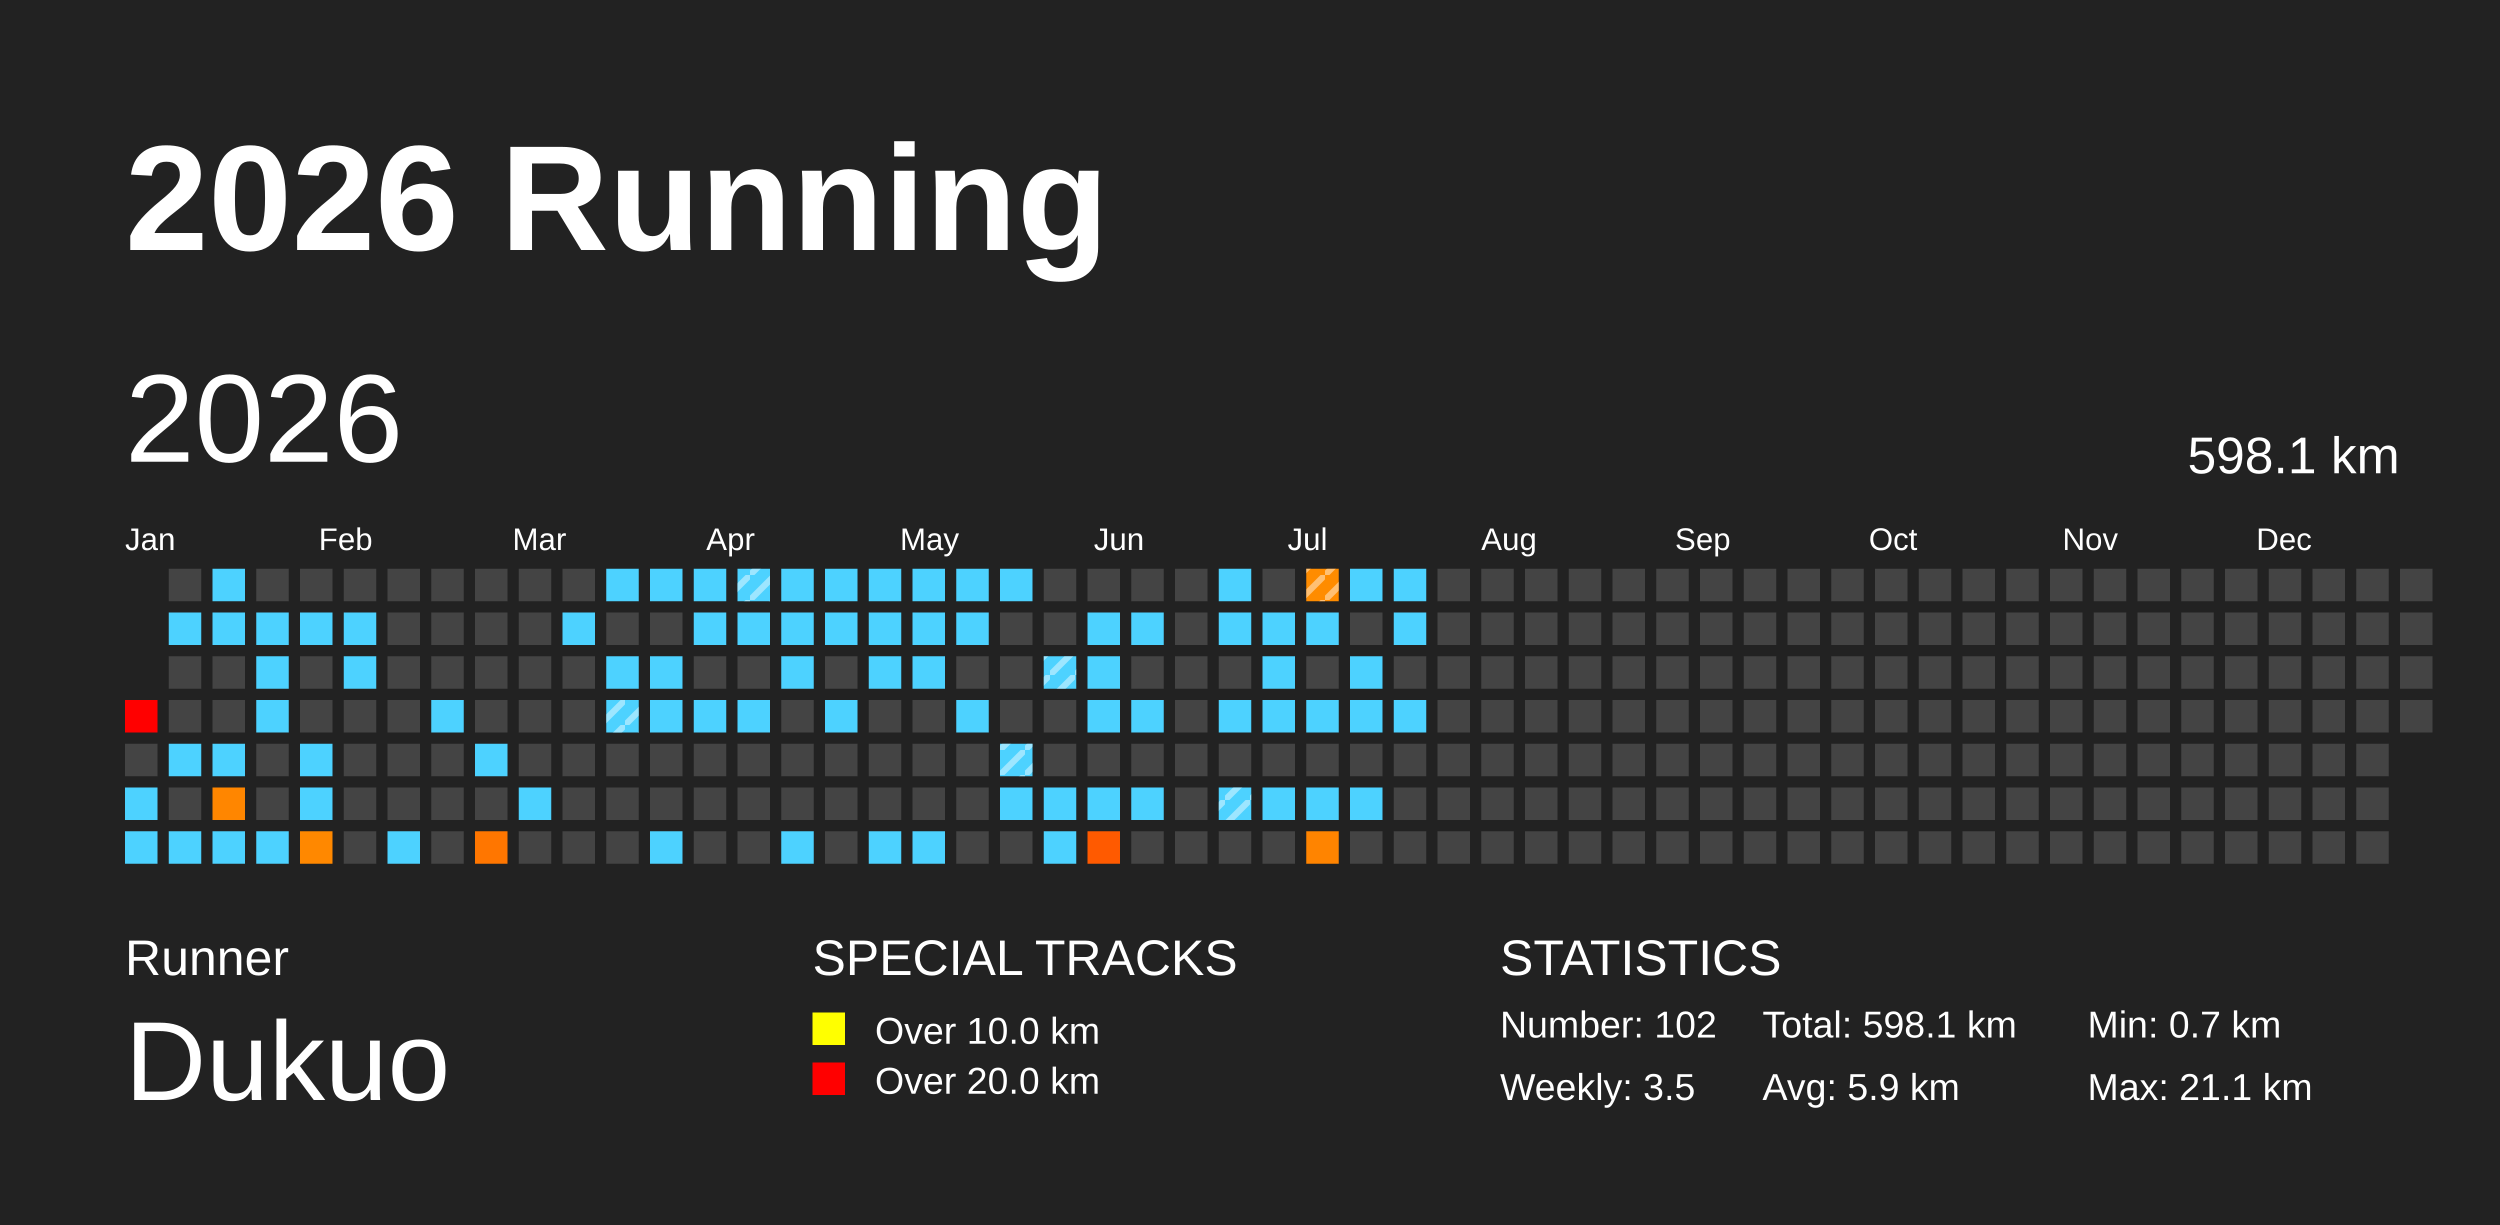
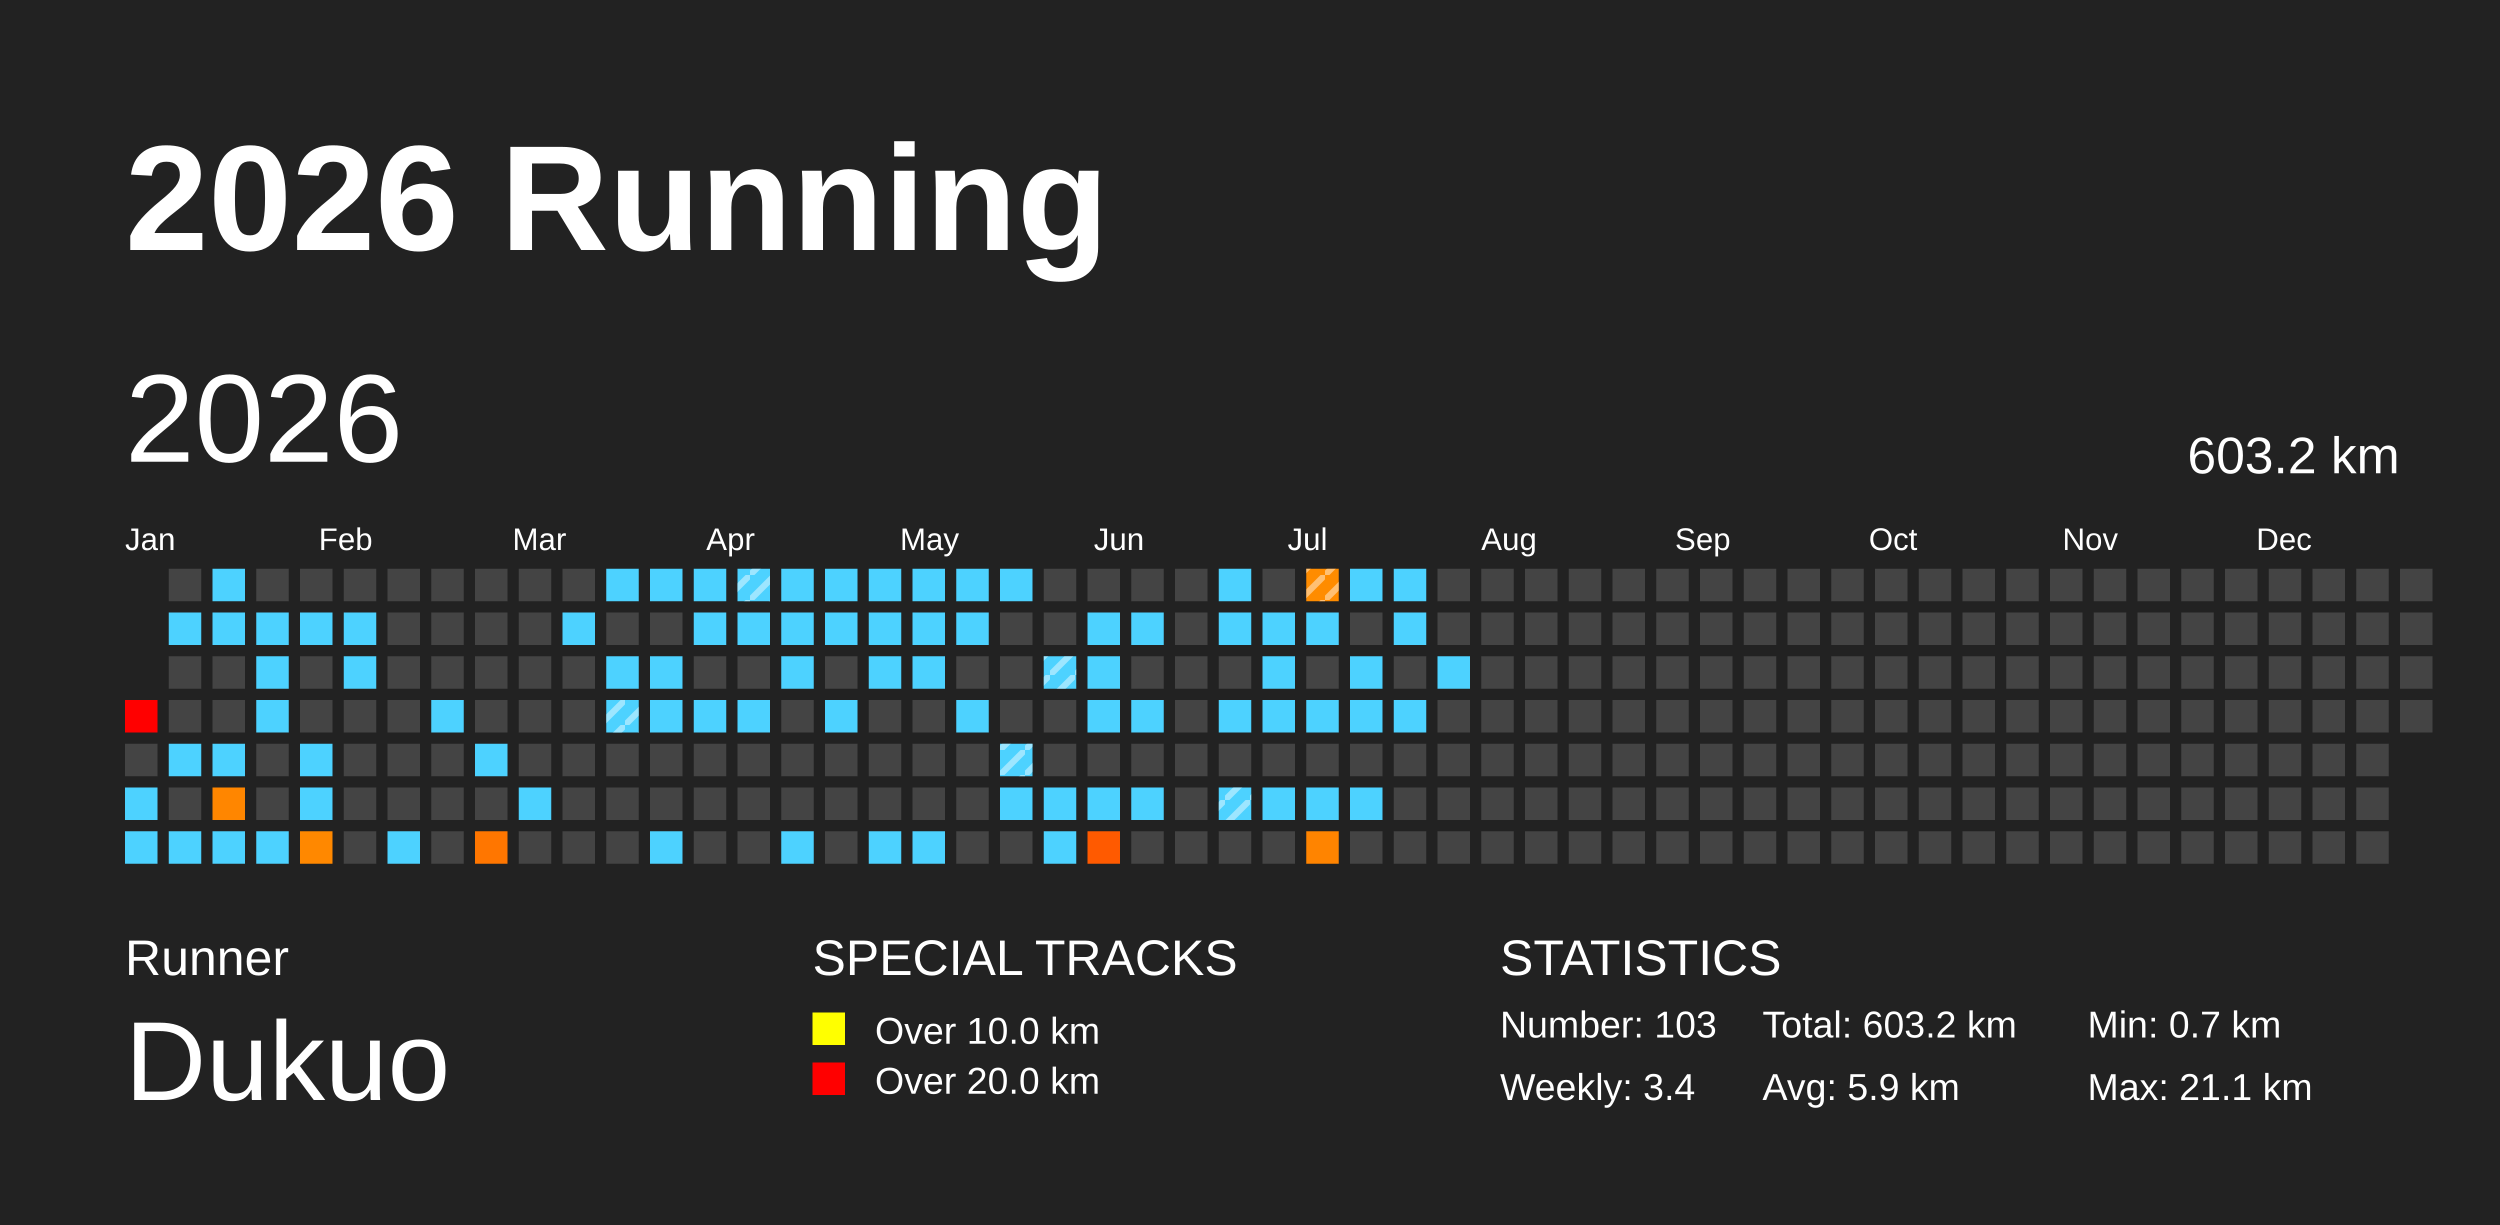
<svg xmlns="http://www.w3.org/2000/svg" baseProfile="full" height="98mm" version="1.1" viewBox="0,0,200,98" width="200mm">
  <defs>
    <pattern height="2" id="indoor-stripe" patternUnits="userSpaceOnUse" width="2">
      <line stroke="white" stroke-opacity="0.45" stroke-width="0.5" x1="0" x2="2" y1="2" y2="0" />
    </pattern>
  </defs>
  <rect fill="#222222" height="98" width="200" x="0" y="0" />
  <text fill="#FFFFFF" style="font-size:12px; font-family:Arial; font-weight:bold;" x="10" y="20">2026 Running</text>
  <text fill="#FFFFFF" style="font-size:4px; font-family:Arial" x="10" y="78">Runner</text>
  <text fill="#FFFFFF" style="font-size:9px; font-family:Arial" x="10" y="88">Dukuo</text>
  <text fill="#FFFFFF" style="font-size:4px; font-family:Arial" x="65" y="78">SPECIAL TRACKS</text>
  <rect fill="yellow" height="2.6" width="2.6" x="65" y="81" />
  <text fill="#FFFFFF" style="font-size:3px; font-family:Arial" x="70" y="83.5">Over 10.0 km</text>
  <rect fill="red" height="2.6" width="2.6" x="65" y="85" />
  <text fill="#FFFFFF" style="font-size:3px; font-family:Arial" x="70" y="87.5">Over 20.0 km</text>
  <text fill="#FFFFFF" style="font-size:4px; font-family:Arial" x="120" y="78">STATISTICS</text>
-   <text fill="#FFFFFF" style="font-size:3px; font-family:Arial" x="120" y="83">Number: 102</text>
-   <text fill="#FFFFFF" style="font-size:3px; font-family:Arial" x="120" y="88">Weekly: 3.5</text>
-   <text fill="#FFFFFF" style="font-size:3px; font-family:Arial" x="141" y="83">Total: 598.1 km</text>
+   <text fill="#FFFFFF" style="font-size:3px; font-family:Arial" x="120" y="83">Number: 103</text>
+   <text fill="#FFFFFF" style="font-size:3px; font-family:Arial" x="120" y="88">Weekly: 3.4</text>
+   <text fill="#FFFFFF" style="font-size:3px; font-family:Arial" x="141" y="83">Total: 603.2 km</text>
  <text fill="#FFFFFF" style="font-size:3px; font-family:Arial" x="141" y="88">Avg: 5.9 km</text>
  <text fill="#FFFFFF" style="font-size:3px; font-family:Arial" x="167" y="83">Min: 0.7 km</text>
  <text fill="#FFFFFF" style="font-size:3px; font-family:Arial" x="167" y="88">Max: 21.1 km</text>
  <text dominant-baseline="hanging" fill="#FFFFFF" style="font-size:10.0px; font-family:Arial;" x="10" y="30">2026</text>
-   <text dominant-baseline="hanging" fill="#FFFFFF" style="font-size:4.125px; font-family:Arial;" x="175" y="35">598.1 km</text>
+   <text dominant-baseline="hanging" fill="#FFFFFF" style="font-size:4.125px; font-family:Arial;" x="175" y="35">603.2 km</text>
  <text fill="#FFFFFF" style="font-size:2.5px; font-family:Arial" x="10.0" y="44">Jan</text>
  <text fill="#FFFFFF" style="font-size:2.5px; font-family:Arial" x="25.5" y="44">Feb</text>
  <text fill="#FFFFFF" style="font-size:2.5px; font-family:Arial" x="41.0" y="44">Mar</text>
  <text fill="#FFFFFF" style="font-size:2.5px; font-family:Arial" x="56.5" y="44">Apr</text>
  <text fill="#FFFFFF" style="font-size:2.5px; font-family:Arial" x="72.0" y="44">May</text>
  <text fill="#FFFFFF" style="font-size:2.5px; font-family:Arial" x="87.5" y="44">Jun</text>
  <text fill="#FFFFFF" style="font-size:2.5px; font-family:Arial" x="103.0" y="44">Jul</text>
  <text fill="#FFFFFF" style="font-size:2.5px; font-family:Arial" x="118.5" y="44">Aug</text>
  <text fill="#FFFFFF" style="font-size:2.5px; font-family:Arial" x="134.0" y="44">Sep</text>
  <text fill="#FFFFFF" style="font-size:2.5px; font-family:Arial" x="149.5" y="44">Oct</text>
  <text fill="#FFFFFF" style="font-size:2.5px; font-family:Arial" x="165.0" y="44">Nov</text>
  <text fill="#FFFFFF" style="font-size:2.5px; font-family:Arial" x="180.5" y="44">Dec</text>
  <rect fill="red" height="2.6" width="2.6" x="10.0" y="56.0" />
  <rect fill="#444444" height="2.6" width="2.6" x="10.0" y="59.5" />
  <rect fill="#4dd2ff" height="2.6" width="2.6" x="10.0" y="63.0" />
  <rect fill="#4dd2ff" height="2.6" width="2.6" x="10.0" y="66.5" />
  <rect fill="#444444" height="2.6" width="2.6" x="13.5" y="45.5" />
  <rect fill="#4dd2ff" height="2.6" width="2.6" x="13.5" y="49.0" />
  <rect fill="#444444" height="2.6" width="2.6" x="13.5" y="52.5" />
  <rect fill="#444444" height="2.6" width="2.6" x="13.5" y="56.0" />
  <rect fill="#4dd2ff" height="2.6" width="2.6" x="13.5" y="59.5" />
  <rect fill="#444444" height="2.6" width="2.6" x="13.5" y="63.0" />
  <rect fill="#4dd2ff" height="2.6" width="2.6" x="13.5" y="66.5" />
  <rect fill="#4dd2ff" height="2.6" width="2.6" x="17.0" y="45.5" />
  <rect fill="#4dd2ff" height="2.6" width="2.6" x="17.0" y="49.0" />
  <rect fill="#444444" height="2.6" width="2.6" x="17.0" y="52.5" />
  <rect fill="#444444" height="2.6" width="2.6" x="17.0" y="56.0" />
  <rect fill="#4dd2ff" height="2.6" width="2.6" x="17.0" y="59.5" />
  <rect fill="#ff8600" height="2.6" width="2.6" x="17.0" y="63.0" />
  <rect fill="#4dd2ff" height="2.6" width="2.6" x="17.0" y="66.5" />
  <rect fill="#444444" height="2.6" width="2.6" x="20.5" y="45.5" />
  <rect fill="#4dd2ff" height="2.6" width="2.6" x="20.5" y="49.0" />
  <rect fill="#4dd2ff" height="2.6" width="2.6" x="20.5" y="52.5" />
  <rect fill="#4dd2ff" height="2.6" width="2.6" x="20.5" y="56.0" />
  <rect fill="#444444" height="2.6" width="2.6" x="20.5" y="59.5" />
  <rect fill="#444444" height="2.6" width="2.6" x="20.5" y="63.0" />
  <rect fill="#4dd2ff" height="2.6" width="2.6" x="20.5" y="66.5" />
  <rect fill="#444444" height="2.6" width="2.6" x="24.0" y="45.5" />
  <rect fill="#4dd2ff" height="2.6" width="2.6" x="24.0" y="49.0" />
  <rect fill="#444444" height="2.6" width="2.6" x="24.0" y="52.5" />
  <rect fill="#444444" height="2.6" width="2.6" x="24.0" y="56.0" />
  <rect fill="#4dd2ff" height="2.6" width="2.6" x="24.0" y="59.5" />
  <rect fill="#4dd2ff" height="2.6" width="2.6" x="24.0" y="63.0" />
  <rect fill="#ff8800" height="2.6" width="2.6" x="24.0" y="66.5" />
  <rect fill="#444444" height="2.6" width="2.6" x="27.5" y="45.5" />
  <rect fill="#4dd2ff" height="2.6" width="2.6" x="27.5" y="49.0" />
  <rect fill="#4dd2ff" height="2.6" width="2.6" x="27.5" y="52.5" />
  <rect fill="#444444" height="2.6" width="2.6" x="27.5" y="56.0" />
  <rect fill="#444444" height="2.6" width="2.6" x="27.5" y="59.5" />
  <rect fill="#444444" height="2.6" width="2.6" x="27.5" y="63.0" />
  <rect fill="#444444" height="2.6" width="2.6" x="27.5" y="66.5" />
  <rect fill="#444444" height="2.6" width="2.6" x="31.0" y="45.5" />
  <rect fill="#444444" height="2.6" width="2.6" x="31.0" y="49.0" />
  <rect fill="#444444" height="2.6" width="2.6" x="31.0" y="52.5" />
  <rect fill="#444444" height="2.6" width="2.6" x="31.0" y="56.0" />
  <rect fill="#444444" height="2.6" width="2.6" x="31.0" y="59.5" />
  <rect fill="#444444" height="2.6" width="2.6" x="31.0" y="63.0" />
  <rect fill="#4dd2ff" height="2.6" width="2.6" x="31.0" y="66.5" />
  <rect fill="#444444" height="2.6" width="2.6" x="34.5" y="45.5" />
  <rect fill="#444444" height="2.6" width="2.6" x="34.5" y="49.0" />
  <rect fill="#444444" height="2.6" width="2.6" x="34.5" y="52.5" />
  <rect fill="#4dd2ff" height="2.6" width="2.6" x="34.5" y="56.0" />
  <rect fill="#444444" height="2.6" width="2.6" x="34.5" y="59.5" />
  <rect fill="#444444" height="2.6" width="2.6" x="34.5" y="63.0" />
  <rect fill="#444444" height="2.6" width="2.6" x="34.5" y="66.5" />
  <rect fill="#444444" height="2.6" width="2.6" x="38.0" y="45.5" />
  <rect fill="#444444" height="2.6" width="2.6" x="38.0" y="49.0" />
  <rect fill="#444444" height="2.6" width="2.6" x="38.0" y="52.5" />
  <rect fill="#444444" height="2.6" width="2.6" x="38.0" y="56.0" />
  <rect fill="#4dd2ff" height="2.6" width="2.6" x="38.0" y="59.5" />
  <rect fill="#444444" height="2.6" width="2.6" x="38.0" y="63.0" />
  <rect fill="#ff7600" height="2.6" width="2.6" x="38.0" y="66.5" />
  <rect fill="#444444" height="2.6" width="2.6" x="41.5" y="45.5" />
  <rect fill="#444444" height="2.6" width="2.6" x="41.5" y="49.0" />
  <rect fill="#444444" height="2.6" width="2.6" x="41.5" y="52.5" />
  <rect fill="#444444" height="2.6" width="2.6" x="41.5" y="56.0" />
  <rect fill="#444444" height="2.6" width="2.6" x="41.5" y="59.5" />
  <rect fill="#4dd2ff" height="2.6" width="2.6" x="41.5" y="63.0" />
  <rect fill="#444444" height="2.6" width="2.6" x="41.5" y="66.5" />
  <rect fill="#444444" height="2.6" width="2.6" x="45.0" y="45.5" />
  <rect fill="#4dd2ff" height="2.6" width="2.6" x="45.0" y="49.0" />
  <rect fill="#444444" height="2.6" width="2.6" x="45.0" y="52.5" />
  <rect fill="#444444" height="2.6" width="2.6" x="45.0" y="56.0" />
  <rect fill="#444444" height="2.6" width="2.6" x="45.0" y="59.5" />
  <rect fill="#444444" height="2.6" width="2.6" x="45.0" y="63.0" />
  <rect fill="#444444" height="2.6" width="2.6" x="45.0" y="66.5" />
  <rect fill="#4dd2ff" height="2.6" width="2.6" x="48.5" y="45.5" />
  <rect fill="#444444" height="2.6" width="2.6" x="48.5" y="49.0" />
  <rect fill="#4dd2ff" height="2.6" width="2.6" x="48.5" y="52.5" />
  <rect fill="#4dd2ff" height="2.6" width="2.6" x="48.5" y="56.0" />
  <rect fill="url(#indoor-stripe)" height="2.6" style="pointer-events: none;" width="2.6" x="48.5" y="56.0" />
  <rect fill="#444444" height="2.6" width="2.6" x="48.5" y="59.5" />
  <rect fill="#444444" height="2.6" width="2.6" x="48.5" y="63.0" />
  <rect fill="#444444" height="2.6" width="2.6" x="48.5" y="66.5" />
  <rect fill="#4dd2ff" height="2.6" width="2.6" x="52.0" y="45.5" />
  <rect fill="#444444" height="2.6" width="2.6" x="52.0" y="49.0" />
  <rect fill="#4dd2ff" height="2.6" width="2.6" x="52.0" y="52.5" />
  <rect fill="#4dd2ff" height="2.6" width="2.6" x="52.0" y="56.0" />
  <rect fill="#444444" height="2.6" width="2.6" x="52.0" y="59.5" />
  <rect fill="#444444" height="2.6" width="2.6" x="52.0" y="63.0" />
  <rect fill="#4dd2ff" height="2.6" width="2.6" x="52.0" y="66.5" />
  <rect fill="#4dd2ff" height="2.6" width="2.6" x="55.5" y="45.5" />
  <rect fill="#4dd2ff" height="2.6" width="2.6" x="55.5" y="49.0" />
  <rect fill="#444444" height="2.6" width="2.6" x="55.5" y="52.5" />
  <rect fill="#4dd2ff" height="2.6" width="2.6" x="55.5" y="56.0" />
  <rect fill="#444444" height="2.6" width="2.6" x="55.5" y="59.5" />
  <rect fill="#444444" height="2.6" width="2.6" x="55.5" y="63.0" />
  <rect fill="#444444" height="2.6" width="2.6" x="55.5" y="66.5" />
  <rect fill="#4dd2ff" height="2.6" width="2.6" x="59.0" y="45.5" />
  <rect fill="url(#indoor-stripe)" height="2.6" style="pointer-events: none;" width="2.6" x="59.0" y="45.5" />
  <rect fill="#4dd2ff" height="2.6" width="2.6" x="59.0" y="49.0" />
  <rect fill="#444444" height="2.6" width="2.6" x="59.0" y="52.5" />
  <rect fill="#4dd2ff" height="2.6" width="2.6" x="59.0" y="56.0" />
  <rect fill="#444444" height="2.6" width="2.6" x="59.0" y="59.5" />
  <rect fill="#444444" height="2.6" width="2.6" x="59.0" y="63.0" />
  <rect fill="#444444" height="2.6" width="2.6" x="59.0" y="66.5" />
  <rect fill="#4dd2ff" height="2.6" width="2.6" x="62.5" y="45.5" />
  <rect fill="#4dd2ff" height="2.6" width="2.6" x="62.5" y="49.0" />
  <rect fill="#4dd2ff" height="2.6" width="2.6" x="62.5" y="52.5" />
  <rect fill="#444444" height="2.6" width="2.6" x="62.5" y="56.0" />
  <rect fill="#444444" height="2.6" width="2.6" x="62.5" y="59.5" />
  <rect fill="#444444" height="2.6" width="2.6" x="62.5" y="63.0" />
  <rect fill="#4dd2ff" height="2.6" width="2.6" x="62.5" y="66.5" />
  <rect fill="#4dd2ff" height="2.6" width="2.6" x="66.0" y="45.5" />
  <rect fill="#4dd2ff" height="2.6" width="2.6" x="66.0" y="49.0" />
  <rect fill="#444444" height="2.6" width="2.6" x="66.0" y="52.5" />
  <rect fill="#4dd2ff" height="2.6" width="2.6" x="66.0" y="56.0" />
  <rect fill="#444444" height="2.6" width="2.6" x="66.0" y="59.5" />
  <rect fill="#444444" height="2.6" width="2.6" x="66.0" y="63.0" />
  <rect fill="#444444" height="2.6" width="2.6" x="66.0" y="66.5" />
  <rect fill="#4dd2ff" height="2.6" width="2.6" x="69.5" y="45.5" />
  <rect fill="#4dd2ff" height="2.6" width="2.6" x="69.5" y="49.0" />
  <rect fill="#4dd2ff" height="2.6" width="2.6" x="69.5" y="52.5" />
  <rect fill="#444444" height="2.6" width="2.6" x="69.5" y="56.0" />
  <rect fill="#444444" height="2.6" width="2.6" x="69.5" y="59.5" />
  <rect fill="#444444" height="2.6" width="2.6" x="69.5" y="63.0" />
  <rect fill="#4dd2ff" height="2.6" width="2.6" x="69.5" y="66.5" />
  <rect fill="#4dd2ff" height="2.6" width="2.6" x="73.0" y="45.5" />
  <rect fill="#4dd2ff" height="2.6" width="2.6" x="73.0" y="49.0" />
  <rect fill="#4dd2ff" height="2.6" width="2.6" x="73.0" y="52.5" />
  <rect fill="#444444" height="2.6" width="2.6" x="73.0" y="56.0" />
  <rect fill="#444444" height="2.6" width="2.6" x="73.0" y="59.5" />
  <rect fill="#444444" height="2.6" width="2.6" x="73.0" y="63.0" />
  <rect fill="#4dd2ff" height="2.6" width="2.6" x="73.0" y="66.5" />
  <rect fill="#4dd2ff" height="2.6" width="2.6" x="76.5" y="45.5" />
  <rect fill="#4dd2ff" height="2.6" width="2.6" x="76.5" y="49.0" />
  <rect fill="#444444" height="2.6" width="2.6" x="76.5" y="52.5" />
  <rect fill="#4dd2ff" height="2.6" width="2.6" x="76.5" y="56.0" />
  <rect fill="#444444" height="2.6" width="2.6" x="76.5" y="59.5" />
  <rect fill="#444444" height="2.6" width="2.6" x="76.5" y="63.0" />
  <rect fill="#444444" height="2.6" width="2.6" x="76.5" y="66.5" />
  <rect fill="#4dd2ff" height="2.6" width="2.6" x="80.0" y="45.5" />
  <rect fill="#444444" height="2.6" width="2.6" x="80.0" y="49.0" />
  <rect fill="#444444" height="2.6" width="2.6" x="80.0" y="52.5" />
  <rect fill="#444444" height="2.6" width="2.6" x="80.0" y="56.0" />
  <rect fill="#4dd2ff" height="2.6" width="2.6" x="80.0" y="59.5" />
  <rect fill="url(#indoor-stripe)" height="2.6" style="pointer-events: none;" width="2.6" x="80.0" y="59.5" />
  <rect fill="#4dd2ff" height="2.6" width="2.6" x="80.0" y="63.0" />
  <rect fill="#444444" height="2.6" width="2.6" x="80.0" y="66.5" />
  <rect fill="#444444" height="2.6" width="2.6" x="83.5" y="45.5" />
  <rect fill="#444444" height="2.6" width="2.6" x="83.5" y="49.0" />
  <rect fill="#4dd2ff" height="2.6" width="2.6" x="83.5" y="52.5" />
  <rect fill="url(#indoor-stripe)" height="2.6" style="pointer-events: none;" width="2.6" x="83.5" y="52.5" />
  <rect fill="#444444" height="2.6" width="2.6" x="83.5" y="56.0" />
  <rect fill="#444444" height="2.6" width="2.6" x="83.5" y="59.5" />
  <rect fill="#4dd2ff" height="2.6" width="2.6" x="83.5" y="63.0" />
  <rect fill="#4dd2ff" height="2.6" width="2.6" x="83.5" y="66.5" />
  <rect fill="#444444" height="2.6" width="2.6" x="87.0" y="45.5" />
  <rect fill="#4dd2ff" height="2.6" width="2.6" x="87.0" y="49.0" />
  <rect fill="#4dd2ff" height="2.6" width="2.6" x="87.0" y="52.5" />
  <rect fill="#4dd2ff" height="2.6" width="2.6" x="87.0" y="56.0" />
  <rect fill="#444444" height="2.6" width="2.6" x="87.0" y="59.5" />
  <rect fill="#4dd2ff" height="2.6" width="2.6" x="87.0" y="63.0" />
  <rect fill="#ff5a00" height="2.6" width="2.6" x="87.0" y="66.5" />
  <rect fill="#444444" height="2.6" width="2.6" x="90.5" y="45.5" />
  <rect fill="#4dd2ff" height="2.6" width="2.6" x="90.5" y="49.0" />
  <rect fill="#444444" height="2.6" width="2.6" x="90.5" y="52.5" />
  <rect fill="#4dd2ff" height="2.6" width="2.6" x="90.5" y="56.0" />
  <rect fill="#444444" height="2.6" width="2.6" x="90.5" y="59.5" />
  <rect fill="#4dd2ff" height="2.6" width="2.6" x="90.5" y="63.0" />
  <rect fill="#444444" height="2.6" width="2.6" x="90.5" y="66.5" />
  <rect fill="#444444" height="2.6" width="2.6" x="94.0" y="45.5" />
  <rect fill="#444444" height="2.6" width="2.6" x="94.0" y="49.0" />
  <rect fill="#444444" height="2.6" width="2.6" x="94.0" y="52.5" />
  <rect fill="#444444" height="2.6" width="2.6" x="94.0" y="56.0" />
  <rect fill="#444444" height="2.6" width="2.6" x="94.0" y="59.5" />
  <rect fill="#444444" height="2.6" width="2.6" x="94.0" y="63.0" />
  <rect fill="#444444" height="2.6" width="2.6" x="94.0" y="66.5" />
  <rect fill="#4dd2ff" height="2.6" width="2.6" x="97.5" y="45.5" />
  <rect fill="#4dd2ff" height="2.6" width="2.6" x="97.5" y="49.0" />
  <rect fill="#444444" height="2.6" width="2.6" x="97.5" y="52.5" />
  <rect fill="#4dd2ff" height="2.6" width="2.6" x="97.5" y="56.0" />
  <rect fill="#444444" height="2.6" width="2.6" x="97.5" y="59.5" />
  <rect fill="#4dd2ff" height="2.6" width="2.6" x="97.5" y="63.0" />
  <rect fill="url(#indoor-stripe)" height="2.6" style="pointer-events: none;" width="2.6" x="97.5" y="63.0" />
  <rect fill="#444444" height="2.6" width="2.6" x="97.5" y="66.5" />
  <rect fill="#444444" height="2.6" width="2.6" x="101.0" y="45.5" />
  <rect fill="#4dd2ff" height="2.6" width="2.6" x="101.0" y="49.0" />
  <rect fill="#4dd2ff" height="2.6" width="2.6" x="101.0" y="52.5" />
  <rect fill="#4dd2ff" height="2.6" width="2.6" x="101.0" y="56.0" />
  <rect fill="#444444" height="2.6" width="2.6" x="101.0" y="59.5" />
  <rect fill="#4dd2ff" height="2.6" width="2.6" x="101.0" y="63.0" />
  <rect fill="#444444" height="2.6" width="2.6" x="101.0" y="66.5" />
  <rect fill="#ff8c00" height="2.6" width="2.6" x="104.5" y="45.5" />
  <rect fill="url(#indoor-stripe)" height="2.6" style="pointer-events: none;" width="2.6" x="104.5" y="45.5" />
  <rect fill="#4dd2ff" height="2.6" width="2.6" x="104.5" y="49.0" />
  <rect fill="#444444" height="2.6" width="2.6" x="104.5" y="52.5" />
  <rect fill="#4dd2ff" height="2.6" width="2.6" x="104.5" y="56.0" />
  <rect fill="#444444" height="2.6" width="2.6" x="104.5" y="59.5" />
  <rect fill="#4dd2ff" height="2.6" width="2.6" x="104.5" y="63.0" />
  <rect fill="#ff8400" height="2.6" width="2.6" x="104.5" y="66.5" />
  <rect fill="#4dd2ff" height="2.6" width="2.6" x="108.0" y="45.5" />
  <rect fill="#444444" height="2.6" width="2.6" x="108.0" y="49.0" />
  <rect fill="#4dd2ff" height="2.6" width="2.6" x="108.0" y="52.5" />
  <rect fill="#4dd2ff" height="2.6" width="2.6" x="108.0" y="56.0" />
  <rect fill="#444444" height="2.6" width="2.6" x="108.0" y="59.5" />
  <rect fill="#4dd2ff" height="2.6" width="2.6" x="108.0" y="63.0" />
  <rect fill="#444444" height="2.6" width="2.6" x="108.0" y="66.5" />
  <rect fill="#4dd2ff" height="2.6" width="2.6" x="111.5" y="45.5" />
  <rect fill="#4dd2ff" height="2.6" width="2.6" x="111.5" y="49.0" />
  <rect fill="#444444" height="2.6" width="2.6" x="111.5" y="52.5" />
  <rect fill="#4dd2ff" height="2.6" width="2.6" x="111.5" y="56.0" />
  <rect fill="#444444" height="2.6" width="2.6" x="111.5" y="59.5" />
  <rect fill="#444444" height="2.6" width="2.6" x="111.5" y="63.0" />
  <rect fill="#444444" height="2.6" width="2.6" x="111.5" y="66.5" />
  <rect fill="#444444" height="2.6" width="2.6" x="115.0" y="45.5" />
  <rect fill="#444444" height="2.6" width="2.6" x="115.0" y="49.0" />
-   <rect fill="#444444" height="2.6" width="2.6" x="115.0" y="52.5" />
+   <rect fill="#4dd2ff" height="2.6" width="2.6" x="115.0" y="52.5" />
  <rect fill="#444444" height="2.6" width="2.6" x="115.0" y="56.0" />
  <rect fill="#444444" height="2.6" width="2.6" x="115.0" y="59.5" />
  <rect fill="#444444" height="2.6" width="2.6" x="115.0" y="63.0" />
  <rect fill="#444444" height="2.6" width="2.6" x="115.0" y="66.5" />
  <rect fill="#444444" height="2.6" width="2.6" x="118.5" y="45.5" />
  <rect fill="#444444" height="2.6" width="2.6" x="118.5" y="49.0" />
  <rect fill="#444444" height="2.6" width="2.6" x="118.5" y="52.5" />
  <rect fill="#444444" height="2.6" width="2.6" x="118.5" y="56.0" />
  <rect fill="#444444" height="2.6" width="2.6" x="118.5" y="59.5" />
  <rect fill="#444444" height="2.6" width="2.6" x="118.5" y="63.0" />
  <rect fill="#444444" height="2.6" width="2.6" x="118.5" y="66.5" />
  <rect fill="#444444" height="2.6" width="2.6" x="122.0" y="45.5" />
  <rect fill="#444444" height="2.6" width="2.6" x="122.0" y="49.0" />
  <rect fill="#444444" height="2.6" width="2.6" x="122.0" y="52.5" />
  <rect fill="#444444" height="2.6" width="2.6" x="122.0" y="56.0" />
  <rect fill="#444444" height="2.6" width="2.6" x="122.0" y="59.5" />
  <rect fill="#444444" height="2.6" width="2.6" x="122.0" y="63.0" />
  <rect fill="#444444" height="2.6" width="2.6" x="122.0" y="66.5" />
  <rect fill="#444444" height="2.6" width="2.6" x="125.5" y="45.5" />
  <rect fill="#444444" height="2.6" width="2.6" x="125.5" y="49.0" />
  <rect fill="#444444" height="2.6" width="2.6" x="125.5" y="52.5" />
  <rect fill="#444444" height="2.6" width="2.6" x="125.5" y="56.0" />
  <rect fill="#444444" height="2.6" width="2.6" x="125.5" y="59.5" />
  <rect fill="#444444" height="2.6" width="2.6" x="125.5" y="63.0" />
  <rect fill="#444444" height="2.6" width="2.6" x="125.5" y="66.5" />
  <rect fill="#444444" height="2.6" width="2.6" x="129.0" y="45.5" />
  <rect fill="#444444" height="2.6" width="2.6" x="129.0" y="49.0" />
  <rect fill="#444444" height="2.6" width="2.6" x="129.0" y="52.5" />
  <rect fill="#444444" height="2.6" width="2.6" x="129.0" y="56.0" />
  <rect fill="#444444" height="2.6" width="2.6" x="129.0" y="59.5" />
  <rect fill="#444444" height="2.6" width="2.6" x="129.0" y="63.0" />
  <rect fill="#444444" height="2.6" width="2.6" x="129.0" y="66.5" />
  <rect fill="#444444" height="2.6" width="2.6" x="132.5" y="45.5" />
  <rect fill="#444444" height="2.6" width="2.6" x="132.5" y="49.0" />
  <rect fill="#444444" height="2.6" width="2.6" x="132.5" y="52.5" />
  <rect fill="#444444" height="2.6" width="2.6" x="132.5" y="56.0" />
  <rect fill="#444444" height="2.6" width="2.6" x="132.5" y="59.5" />
  <rect fill="#444444" height="2.6" width="2.6" x="132.5" y="63.0" />
  <rect fill="#444444" height="2.6" width="2.6" x="132.5" y="66.5" />
  <rect fill="#444444" height="2.6" width="2.6" x="136.0" y="45.5" />
  <rect fill="#444444" height="2.6" width="2.6" x="136.0" y="49.0" />
  <rect fill="#444444" height="2.6" width="2.6" x="136.0" y="52.5" />
  <rect fill="#444444" height="2.6" width="2.6" x="136.0" y="56.0" />
  <rect fill="#444444" height="2.6" width="2.6" x="136.0" y="59.5" />
  <rect fill="#444444" height="2.6" width="2.6" x="136.0" y="63.0" />
  <rect fill="#444444" height="2.6" width="2.6" x="136.0" y="66.5" />
  <rect fill="#444444" height="2.6" width="2.6" x="139.5" y="45.5" />
  <rect fill="#444444" height="2.6" width="2.6" x="139.5" y="49.0" />
  <rect fill="#444444" height="2.6" width="2.6" x="139.5" y="52.5" />
  <rect fill="#444444" height="2.6" width="2.6" x="139.5" y="56.0" />
  <rect fill="#444444" height="2.6" width="2.6" x="139.5" y="59.5" />
  <rect fill="#444444" height="2.6" width="2.6" x="139.5" y="63.0" />
  <rect fill="#444444" height="2.6" width="2.6" x="139.5" y="66.5" />
  <rect fill="#444444" height="2.6" width="2.6" x="143.0" y="45.5" />
  <rect fill="#444444" height="2.6" width="2.6" x="143.0" y="49.0" />
  <rect fill="#444444" height="2.6" width="2.6" x="143.0" y="52.5" />
  <rect fill="#444444" height="2.6" width="2.6" x="143.0" y="56.0" />
  <rect fill="#444444" height="2.6" width="2.6" x="143.0" y="59.5" />
  <rect fill="#444444" height="2.6" width="2.6" x="143.0" y="63.0" />
  <rect fill="#444444" height="2.6" width="2.6" x="143.0" y="66.5" />
  <rect fill="#444444" height="2.6" width="2.6" x="146.5" y="45.5" />
  <rect fill="#444444" height="2.6" width="2.6" x="146.5" y="49.0" />
  <rect fill="#444444" height="2.6" width="2.6" x="146.5" y="52.5" />
  <rect fill="#444444" height="2.6" width="2.6" x="146.5" y="56.0" />
  <rect fill="#444444" height="2.6" width="2.6" x="146.5" y="59.5" />
  <rect fill="#444444" height="2.6" width="2.6" x="146.5" y="63.0" />
  <rect fill="#444444" height="2.6" width="2.6" x="146.5" y="66.5" />
  <rect fill="#444444" height="2.6" width="2.6" x="150.0" y="45.5" />
  <rect fill="#444444" height="2.6" width="2.6" x="150.0" y="49.0" />
  <rect fill="#444444" height="2.6" width="2.6" x="150.0" y="52.5" />
  <rect fill="#444444" height="2.6" width="2.6" x="150.0" y="56.0" />
  <rect fill="#444444" height="2.6" width="2.6" x="150.0" y="59.5" />
  <rect fill="#444444" height="2.6" width="2.6" x="150.0" y="63.0" />
  <rect fill="#444444" height="2.6" width="2.6" x="150.0" y="66.5" />
  <rect fill="#444444" height="2.6" width="2.6" x="153.5" y="45.5" />
  <rect fill="#444444" height="2.6" width="2.6" x="153.5" y="49.0" />
  <rect fill="#444444" height="2.6" width="2.6" x="153.5" y="52.5" />
  <rect fill="#444444" height="2.6" width="2.6" x="153.5" y="56.0" />
  <rect fill="#444444" height="2.6" width="2.6" x="153.5" y="59.5" />
  <rect fill="#444444" height="2.6" width="2.6" x="153.5" y="63.0" />
  <rect fill="#444444" height="2.6" width="2.6" x="153.5" y="66.5" />
  <rect fill="#444444" height="2.6" width="2.6" x="157.0" y="45.5" />
  <rect fill="#444444" height="2.6" width="2.6" x="157.0" y="49.0" />
  <rect fill="#444444" height="2.6" width="2.6" x="157.0" y="52.5" />
  <rect fill="#444444" height="2.6" width="2.6" x="157.0" y="56.0" />
  <rect fill="#444444" height="2.6" width="2.6" x="157.0" y="59.5" />
  <rect fill="#444444" height="2.6" width="2.6" x="157.0" y="63.0" />
  <rect fill="#444444" height="2.6" width="2.6" x="157.0" y="66.5" />
  <rect fill="#444444" height="2.6" width="2.6" x="160.5" y="45.5" />
  <rect fill="#444444" height="2.6" width="2.6" x="160.5" y="49.0" />
  <rect fill="#444444" height="2.6" width="2.6" x="160.5" y="52.5" />
  <rect fill="#444444" height="2.6" width="2.6" x="160.5" y="56.0" />
  <rect fill="#444444" height="2.6" width="2.6" x="160.5" y="59.5" />
  <rect fill="#444444" height="2.6" width="2.6" x="160.5" y="63.0" />
  <rect fill="#444444" height="2.6" width="2.6" x="160.5" y="66.5" />
  <rect fill="#444444" height="2.6" width="2.6" x="164.0" y="45.5" />
  <rect fill="#444444" height="2.6" width="2.6" x="164.0" y="49.0" />
  <rect fill="#444444" height="2.6" width="2.6" x="164.0" y="52.5" />
  <rect fill="#444444" height="2.6" width="2.6" x="164.0" y="56.0" />
  <rect fill="#444444" height="2.6" width="2.6" x="164.0" y="59.5" />
  <rect fill="#444444" height="2.6" width="2.6" x="164.0" y="63.0" />
  <rect fill="#444444" height="2.6" width="2.6" x="164.0" y="66.5" />
  <rect fill="#444444" height="2.6" width="2.6" x="167.5" y="45.5" />
  <rect fill="#444444" height="2.6" width="2.6" x="167.5" y="49.0" />
  <rect fill="#444444" height="2.6" width="2.6" x="167.5" y="52.5" />
  <rect fill="#444444" height="2.6" width="2.6" x="167.5" y="56.0" />
  <rect fill="#444444" height="2.6" width="2.6" x="167.5" y="59.5" />
  <rect fill="#444444" height="2.6" width="2.6" x="167.5" y="63.0" />
  <rect fill="#444444" height="2.6" width="2.6" x="167.5" y="66.5" />
  <rect fill="#444444" height="2.6" width="2.6" x="171.0" y="45.5" />
  <rect fill="#444444" height="2.6" width="2.6" x="171.0" y="49.0" />
  <rect fill="#444444" height="2.6" width="2.6" x="171.0" y="52.5" />
  <rect fill="#444444" height="2.6" width="2.6" x="171.0" y="56.0" />
  <rect fill="#444444" height="2.6" width="2.6" x="171.0" y="59.5" />
  <rect fill="#444444" height="2.6" width="2.6" x="171.0" y="63.0" />
  <rect fill="#444444" height="2.6" width="2.6" x="171.0" y="66.5" />
  <rect fill="#444444" height="2.6" width="2.6" x="174.5" y="45.5" />
  <rect fill="#444444" height="2.6" width="2.6" x="174.5" y="49.0" />
  <rect fill="#444444" height="2.6" width="2.6" x="174.5" y="52.5" />
  <rect fill="#444444" height="2.6" width="2.6" x="174.5" y="56.0" />
  <rect fill="#444444" height="2.6" width="2.6" x="174.5" y="59.5" />
  <rect fill="#444444" height="2.6" width="2.6" x="174.5" y="63.0" />
  <rect fill="#444444" height="2.6" width="2.6" x="174.5" y="66.5" />
  <rect fill="#444444" height="2.6" width="2.6" x="178.0" y="45.5" />
  <rect fill="#444444" height="2.6" width="2.6" x="178.0" y="49.0" />
  <rect fill="#444444" height="2.6" width="2.6" x="178.0" y="52.5" />
  <rect fill="#444444" height="2.6" width="2.6" x="178.0" y="56.0" />
  <rect fill="#444444" height="2.6" width="2.6" x="178.0" y="59.5" />
  <rect fill="#444444" height="2.6" width="2.6" x="178.0" y="63.0" />
  <rect fill="#444444" height="2.6" width="2.6" x="178.0" y="66.5" />
  <rect fill="#444444" height="2.6" width="2.6" x="181.5" y="45.5" />
  <rect fill="#444444" height="2.6" width="2.6" x="181.5" y="49.0" />
  <rect fill="#444444" height="2.6" width="2.6" x="181.5" y="52.5" />
  <rect fill="#444444" height="2.6" width="2.6" x="181.5" y="56.0" />
  <rect fill="#444444" height="2.6" width="2.6" x="181.5" y="59.5" />
  <rect fill="#444444" height="2.6" width="2.6" x="181.5" y="63.0" />
  <rect fill="#444444" height="2.6" width="2.6" x="181.5" y="66.5" />
  <rect fill="#444444" height="2.6" width="2.6" x="185.0" y="45.5" />
  <rect fill="#444444" height="2.6" width="2.6" x="185.0" y="49.0" />
  <rect fill="#444444" height="2.6" width="2.6" x="185.0" y="52.5" />
  <rect fill="#444444" height="2.6" width="2.6" x="185.0" y="56.0" />
  <rect fill="#444444" height="2.6" width="2.6" x="185.0" y="59.5" />
  <rect fill="#444444" height="2.6" width="2.6" x="185.0" y="63.0" />
  <rect fill="#444444" height="2.6" width="2.6" x="185.0" y="66.5" />
  <rect fill="#444444" height="2.6" width="2.6" x="188.5" y="45.5" />
  <rect fill="#444444" height="2.6" width="2.6" x="188.5" y="49.0" />
  <rect fill="#444444" height="2.6" width="2.6" x="188.5" y="52.5" />
  <rect fill="#444444" height="2.6" width="2.6" x="188.5" y="56.0" />
  <rect fill="#444444" height="2.6" width="2.6" x="188.5" y="59.5" />
  <rect fill="#444444" height="2.6" width="2.6" x="188.5" y="63.0" />
  <rect fill="#444444" height="2.6" width="2.6" x="188.5" y="66.5" />
  <rect fill="#444444" height="2.6" width="2.6" x="192.0" y="45.5" />
  <rect fill="#444444" height="2.6" width="2.6" x="192.0" y="49.0" />
  <rect fill="#444444" height="2.6" width="2.6" x="192.0" y="52.5" />
  <rect fill="#444444" height="2.6" width="2.6" x="192.0" y="56.0" />
</svg>
